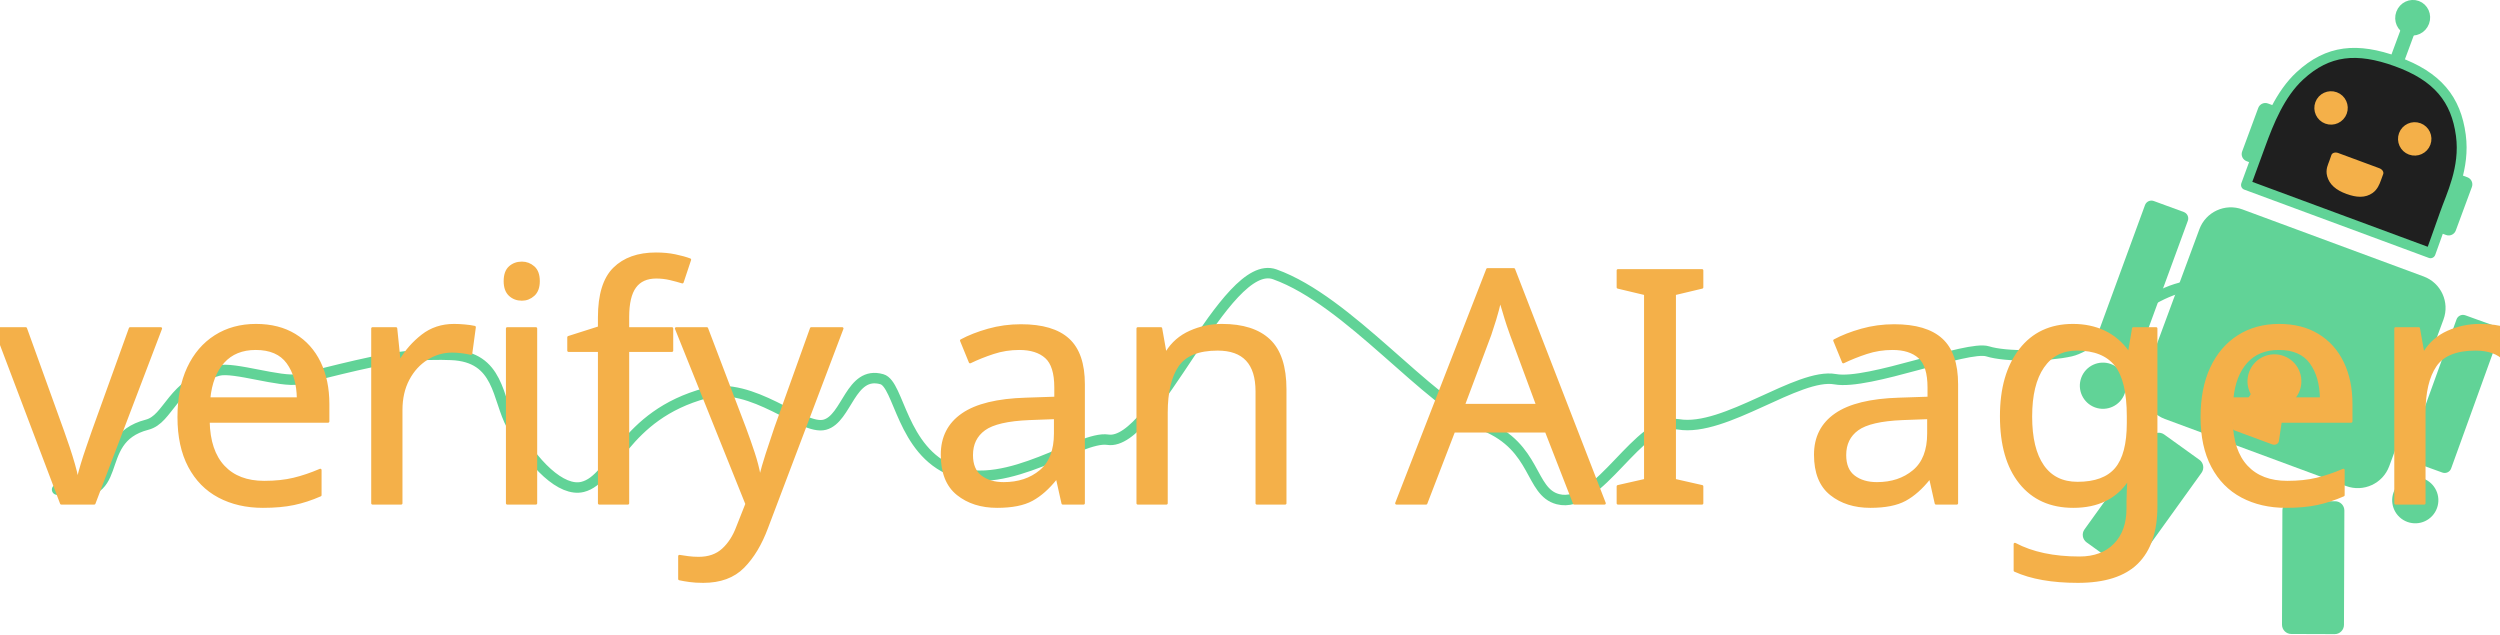
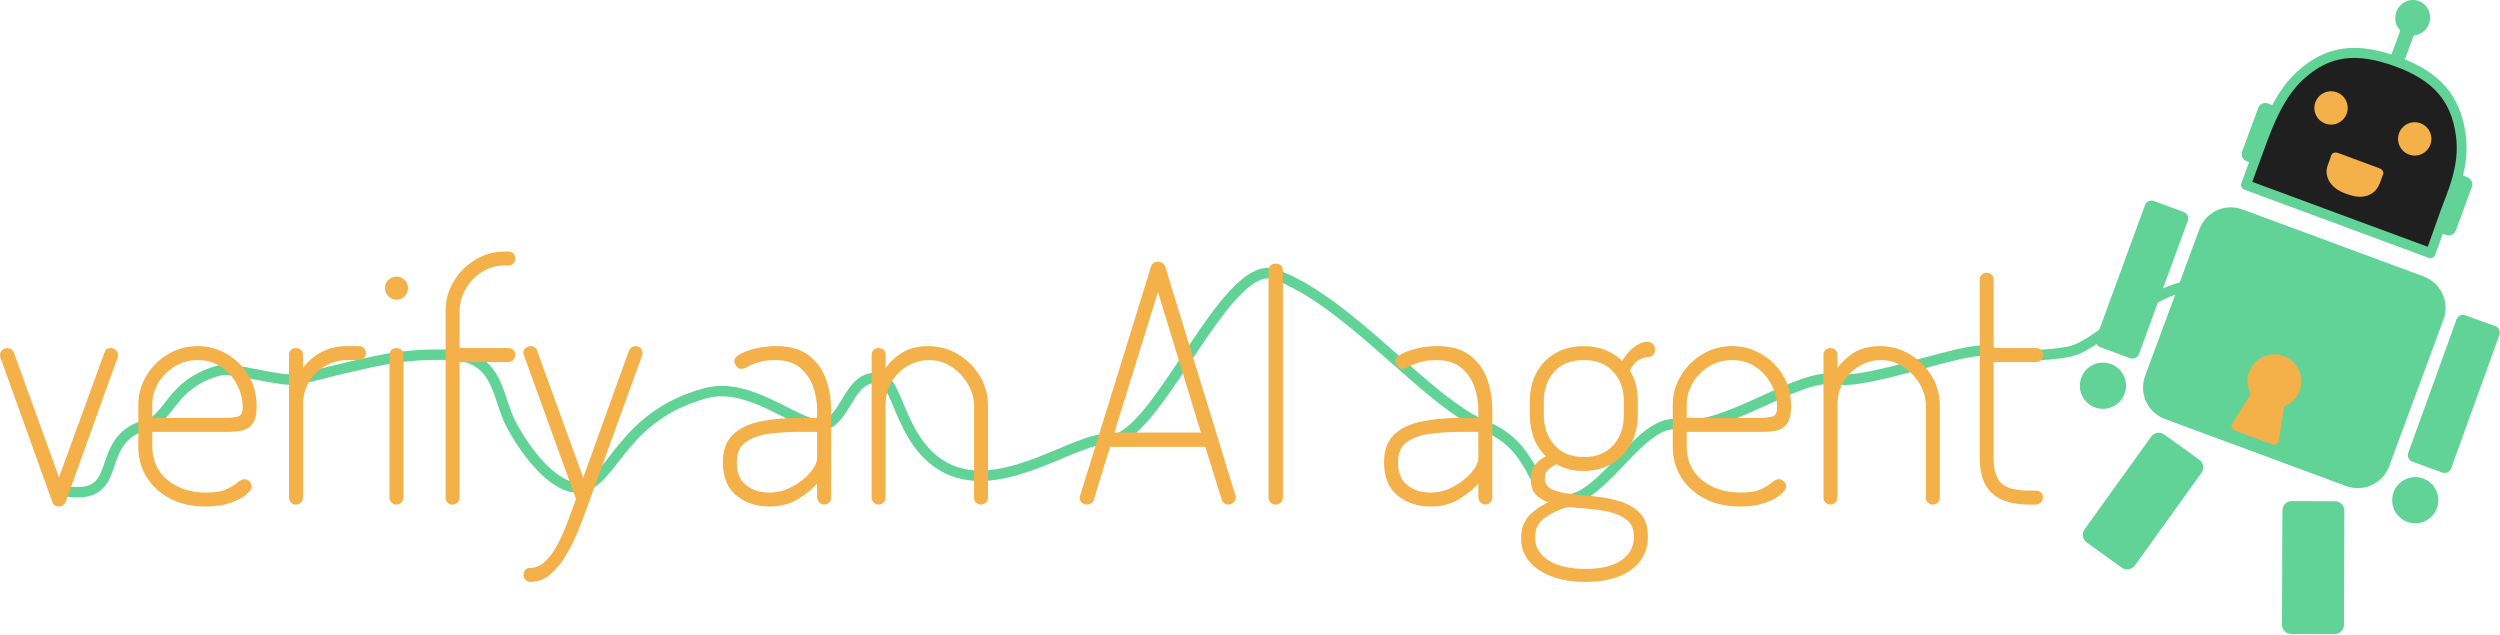
<svg xmlns="http://www.w3.org/2000/svg" width="100%" height="100%" viewBox="0 0 981 249" version="1.1" xml:space="preserve" style="fill-rule:evenodd;clip-rule:evenodd;stroke-linecap:round;stroke-linejoin:round;stroke-miterlimit:1.5;">
  <g transform="matrix(1,0,0,1,-13.24416,-101.3345)">
    <g transform="matrix(1,0,0,1,-269,-137)">
      <path d="M304.648,430.459C333.667,436.982 317.041,410.9 339.936,405C348.629,402.76 349.289,388.977 367.953,383.774C373.86,382.128 392.367,388.54 399.54,387.14C403.555,386.357 426.753,380.071 438.4,378.519C447.313,377.332 454.903,377.43 459.254,377.596C478.429,378.329 477.214,394.711 483.039,405.306C491.455,420.612 502.605,431.45 510.867,429.392C523.16,426.33 526.648,401.368 559.245,392.591C577.498,387.676 597,407.361 605.867,405C614.655,402.66 615.926,383.612 628.299,387.14C635.086,389.076 636.044,415.318 656.128,423.14C677.643,431.52 706.099,409.196 716.946,410.879C735.294,413.725 762.949,338.966 782.469,345.98C811.641,356.46 842.127,396.127 864.779,405.43C885.278,413.848 882.524,431.311 893.544,434.206C909.75,438.463 925.142,402.181 940.879,404.848C959.101,407.935 987.873,384.495 1002.395,387.14C1015.475,389.523 1054.311,373.723 1062.213,376.205C1069.298,378.431 1085.81,378.207 1094.802,376.166C1106.808,373.441 1128.143,347.907 1146.811,350.625C1166.364,353.472 1183.675,384.013 1215.174,354.785" style="fill:none;stroke:rgb(97,211,151);stroke-width:4.1px;" />
    </g>
    <g transform="matrix(0.246865,0.091339,-0.091339,0.246865,838.8541,39.122)">
      <g transform="matrix(0.937198,0,0,0.9407,54.66221,-29.39256)">
        <path d="M712,555.12L712,803.011C712,832.329 688.109,856.131 658.682,856.131L351.318,856.131C321.891,856.131 298,832.329 298,803.011L298,555.12C298,525.802 321.891,502 351.318,502L658.682,502C688.109,502 712,525.802 712,555.12Z" style="fill:rgb(97,211,151);" />
      </g>
      <g transform="matrix(0.21515,0.059311,-0.148669,0.539292,388.0815,505.9149)">
        <path d="M712,526.775L712,831.356C712,845.029 684.174,856.131 649.9,856.131L360.1,856.131C325.826,856.131 298,845.029 298,831.356L298,526.775C298,513.101 325.826,502 360.1,502L649.9,502C684.174,502 712,513.101 712,526.775Z" style="fill:rgb(97,211,151);" />
      </g>
      <g transform="matrix(0.209576,-0.076718,0.192299,0.525318,431.6889,589.0699)">
        <path d="M712,526.775L712,831.356C712,845.029 684.174,856.131 649.9,856.131L360.1,856.131C325.826,856.131 298,845.029 298,831.356L298,526.775C298,513.101 325.826,502 360.1,502L649.9,502C684.174,502 712,513.101 712,526.775Z" style="fill:rgb(97,211,151);" />
      </g>
      <g transform="matrix(1.544785,-0.004662,0.004662,1.544785,-433.6848,486.3594)">
        <circle cx="461.5" cy="179.5" r="17.5" style="fill:rgb(97,211,151);stroke:rgb(97,211,151);stroke-width:9.59px;" />
      </g>
      <g transform="matrix(0.16425,-0.000496,0.001978,0.655415,195.4643,148.1198)">
        <path d="M712,517.563L712,840.568C712,849.157 684.174,856.131 649.9,856.131L360.1,856.131C325.826,856.131 298,849.157 298,840.568L298,517.563C298,508.973 325.826,502 360.1,502L649.9,502C684.174,502 712,508.973 712,517.563Z" style="fill:rgb(97,211,151);" />
      </g>
      <g transform="matrix(0.164247,-0.001228,0.004901,0.6554,688.6316,147.0078)">
        <path d="M712,517.563L712,840.568C712,849.157 684.174,856.131 649.9,856.131L360.1,856.131C325.826,856.131 298,849.157 298,840.568L298,517.563C298,508.973 325.826,502 360.1,502L649.9,502C684.174,502 712,508.973 712,517.563Z" style="fill:rgb(97,211,151);" />
      </g>
      <g transform="matrix(1.544749,-0.011552,0.011552,1.544749,60.99741,488.0502)">
        <circle cx="461.5" cy="179.5" r="17.5" style="fill:rgb(97,211,151);stroke:rgb(97,211,151);stroke-width:9.59px;" />
      </g>
      <g transform="matrix(0.181587,0,0,0.25904,563.8066,151.486)">
        <path d="M712,545.532L712,812.598C712,836.625 684.174,856.131 649.9,856.131L360.1,856.131C325.826,856.131 298,836.625 298,812.598L298,545.532C298,521.506 325.826,502 360.1,502L649.9,502C684.174,502 712,521.506 712,545.532Z" style="fill:rgb(97,211,151);" />
      </g>
      <g transform="matrix(0.181587,0,0,0.25904,299.401,151.486)">
        <path d="M712,545.532L712,812.598C712,836.625 684.174,856.131 649.9,856.131L360.1,856.131C325.826,856.131 298,836.625 298,812.598L298,545.532C298,521.506 325.826,502 360.1,502L649.9,502C684.174,502 712,521.506 712,545.532Z" style="fill:rgb(97,211,151);" />
      </g>
      <g transform="matrix(0.051505,0,0,0.244312,496.7624,-21.60485)">
        <path d="M712,515.092L712,843.039C712,850.265 684.174,856.131 649.9,856.131L360.1,856.131C325.826,856.131 298,850.265 298,843.039L298,515.092C298,507.866 325.826,502 360.1,502L649.9,502C684.174,502 712,507.866 712,515.092Z" style="fill:rgb(97,211,151);" />
      </g>
      <g transform="matrix(1.066152,0,0,1.09336,30.74343,-109.4321)">
        <circle cx="461.5" cy="179.5" r="17.5" style="fill:rgb(97,211,151);stroke:rgb(97,211,151);stroke-width:13.72px;" />
      </g>
      <g transform="matrix(1.066152,0,0,1.09336,-20.47282,-132.3046)">
        <path d="M372,493C372,493 371.946,467 371.795,434.948C371.639,401.743 372.672,360.897 389.743,328.143C414.118,281.374 451.13,264.429 509.538,263.992C570.826,263.534 606.1,284.285 629.802,328C651.314,367.677 646.06,409.614 646.643,436.947C647.034,455.299 647.295,493 647.295,493L372,493Z" style="fill:rgb(31,31,31);stroke:rgb(97,211,151);stroke-width:13.72px;" />
      </g>
      <g transform="matrix(-0.237785,0,0,-0.176653,642.4729,407.7677)">
        <path d="M372,493C372,493 371.946,467 371.795,434.948C371.639,401.743 372.672,360.897 389.743,328.143C414.118,281.374 451.13,264.429 509.538,263.992C570.826,263.534 606.1,284.285 629.802,328C651.314,367.677 646.06,409.614 646.643,436.947C647.034,455.299 647.295,493 647.295,493L372,493Z" style="fill:rgb(244,176,73);stroke:rgb(244,176,73);stroke-width:70.74px;" />
      </g>
      <g transform="matrix(1,0,0,1,-6.206931,75.62631)">
        <circle cx="461.5" cy="179.5" r="17.5" style="fill:rgb(244,176,73);stroke:rgb(244,176,73);stroke-width:14.82px;" />
      </g>
      <g transform="matrix(1,0,0,1,126.7931,75.62631)">
        <circle cx="461.5" cy="179.5" r="17.5" style="fill:rgb(244,176,73);stroke:rgb(244,176,73);stroke-width:14.82px;" />
      </g>
      <g transform="matrix(1.126471,0,0,1,-72.90558,-7)">
        <path d="M550.308,756L498,756L511.077,686L537.231,686L550.308,756Z" style="fill:rgb(244,176,73);stroke:rgb(244,176,73);stroke-width:13.91px;" />
      </g>
      <g transform="matrix(1,0,0,1,42.76921,23.79614)">
        <circle cx="474.769" cy="642.769" r="32.769" style="fill:rgb(244,176,73);stroke:rgb(244,176,73);stroke-width:14.82px;" />
      </g>
    </g>
    <g transform="matrix(1,0,0,1,-59.19441,-212.7112)">
      <g transform="matrix(128,0,0,128,876.1386,511.5428)">
            </g>
-       <text x="70.507px" y="511.543px" style="font-family:'Dosis-ExtraLight', 'Dosis';font-weight:200;font-size:128px;fill:rgb(244,176,73);stroke:rgb(244,176,73);stroke-width:1px;stroke-linecap:butt;stroke-miterlimit:2;">verify an AI agent</text>
+       <path d="M95.59 512.31L95.59 512.31Q94.70 512.31 94.19 511.93Q93.68 511.54 93.42 510.78L93.42 510.78L73.45 455.22Q73.32 454.97 73.13 454.39Q72.94 453.81 72.94 453.43L72.94 453.43Q72.94 452.79 73.26 452.28Q73.58 451.77 74.09 451.45Q74.60 451.13 75.24 451.13L75.24 451.13Q75.88 451.13 76.52 451.51Q77.16 451.89 77.42 452.54L77.42 452.54L95.59 502.84L113.64 453.30Q113.90 452.54 114.22 451.83Q114.54 451.13 115.82 451.13L115.82 451.13Q116.46 451.13 116.97 451.38Q117.48 451.64 117.87 452.15Q118.25 452.66 118.25 453.30L118.25 453.30Q118.25 453.81 118.06 454.39Q117.87 454.97 117.74 455.22L117.74 455.22L97.77 510.78Q97.52 511.42 96.94 511.86Q96.36 512.31 95.59 512.31ZM153.07 512.31L153.07 512.31Q145.52 512.31 139.69 509.37Q133.87 506.42 130.54 501.24Q127.21 496.06 127.21 489.01L127.21 489.01L127.21 473.01Q127.21 466.87 130.35 461.69Q133.48 456.50 138.67 453.43Q143.85 450.36 150.00 450.36L150.00 450.36Q156.01 450.36 161.19 453.37Q166.38 456.38 169.52 461.56Q172.65 466.74 172.65 473.40L172.65 473.40Q172.65 478.01 171.12 480.06Q169.58 482.10 167.21 482.55Q164.84 483.00 162.03 483.00L162.03 483.00L131.69 483.00L131.69 489.01Q131.69 497.72 137.84 502.77Q143.98 507.83 153.32 507.83L153.32 507.83Q158.70 507.83 161.52 506.49Q164.33 505.14 165.80 503.86Q167.28 502.58 168.43 502.58L168.43 502.58Q169.07 502.58 169.58 502.97Q170.09 503.35 170.41 503.86Q170.73 504.38 170.73 504.89L170.73 504.89Q170.73 506.04 168.62 507.83Q166.51 509.62 162.54 510.97Q158.57 512.31 153.07 512.31ZM131.69 473.01L131.69 478.52L160.49 478.52Q165.23 478.52 166.70 477.62Q168.17 476.73 168.17 473.78L168.17 473.78Q168.17 469.18 165.93 464.82Q163.69 460.47 159.59 457.66Q155.50 454.84 150.00 454.84L150.00 454.84Q144.88 454.84 140.72 457.40Q136.56 459.96 134.12 464.06Q131.69 468.15 131.69 473.01L131.69 473.01ZM188.52 511.54L188.52 511.54Q187.63 511.54 186.99 510.84Q186.35 510.13 186.35 509.24L186.35 509.24L186.35 453.30Q186.35 452.28 186.99 451.70Q187.63 451.13 188.52 451.13L188.52 451.13Q189.55 451.13 190.19 451.70Q190.83 452.28 190.83 453.30L190.83 453.30L190.83 460.09Q192.36 457.53 194.80 455.35Q197.23 453.18 200.68 451.77Q204.14 450.36 208.62 450.36L208.62 450.36L213.36 450.36Q214.25 450.36 214.89 451.00Q215.53 451.64 215.53 452.66L215.53 452.66Q215.53 453.56 214.89 454.20Q214.25 454.84 213.36 454.84L213.36 454.84L208.62 454.84Q204.14 454.84 200.04 457.08Q195.95 459.32 193.39 463.42Q190.83 467.51 190.83 473.40L190.83 473.40L190.83 509.24Q190.83 510.13 190.19 510.84Q189.55 511.54 188.52 511.54ZM228.08 431.16L228.08 431.16Q226.41 431.16 225.19 429.94Q223.98 428.73 223.98 427.06L223.98 427.06Q223.98 425.40 225.19 424.25Q226.41 423.10 228.08 423.10L228.08 423.10Q229.74 423.10 230.89 424.25Q232.04 425.40 232.04 427.06L232.04 427.06Q232.04 428.73 230.89 429.94Q229.74 431.16 228.08 431.16ZM227.95 511.54L227.95 511.54Q227.05 511.54 226.41 510.84Q225.77 510.13 225.77 509.24L225.77 509.24L225.77 453.30Q225.77 452.28 226.41 451.70Q227.05 451.13 227.95 451.13L227.95 451.13Q228.97 451.13 229.61 451.70Q230.25 452.28 230.25 453.30L230.25 453.30L230.25 509.24Q230.25 510.13 229.61 510.84Q228.97 511.54 227.95 511.54ZM249.84 511.54L249.84 511.54Q248.94 511.54 248.36 510.90Q247.79 510.26 247.79 509.37L247.79 509.37L247.79 436.02Q247.79 429.88 250.92 424.69Q254.06 419.51 259.24 416.38Q264.43 413.24 270.57 413.24L270.57 413.24L271.85 413.24Q272.88 413.24 273.51 413.88Q274.16 414.52 274.16 415.54L274.16 415.54Q274.16 416.44 273.51 417.08Q272.88 417.72 271.85 417.72L271.85 417.72L270.57 417.72Q265.45 417.72 261.29 420.34Q257.13 422.97 254.76 427.13Q252.40 431.29 252.27 436.02L252.27 436.02L252.27 451.13L271.85 451.13Q272.88 451.13 273.51 451.77Q274.16 452.41 274.16 453.30L274.16 453.30Q274.16 454.20 273.51 454.90Q272.88 455.61 271.85 455.61L271.85 455.61L252.27 455.61L252.27 509.37Q252.27 510.26 251.56 510.90Q250.86 511.54 249.84 511.54ZM280.56 541.88L280.56 541.88Q279.66 541.88 279.02 541.24Q278.38 540.60 278.38 539.70L278.38 539.70Q278.38 538.81 278.83 538.10Q279.27 537.40 280.30 537.40L280.30 537.40Q283.75 537.40 286.51 534.90Q289.26 532.41 291.50 528.25Q293.74 524.09 295.53 519.29Q297.32 514.49 298.99 509.88L298.99 509.88L278.51 453.30Q278.25 452.79 278.25 452.54L278.25 452.54Q278.25 451.89 278.57 451.45Q278.89 451.00 279.47 450.68Q280.04 450.36 280.68 450.36L280.68 450.36Q281.32 450.36 281.96 450.74Q282.60 451.13 282.73 451.77L282.73 451.77L301.29 502.97L319.72 451.77Q319.98 451.13 320.56 450.74Q321.13 450.36 321.77 450.36L321.77 450.36Q322.41 450.36 322.92 450.62Q323.44 450.87 323.75 451.32Q324.07 451.77 324.07 452.54L324.07 452.54Q324.07 453.05 323.95 453.30L323.95 453.30L303.47 509.88Q301.80 514.62 299.63 520.18Q297.45 525.75 294.70 530.68Q291.95 535.61 288.43 538.74Q284.91 541.88 280.56 541.88ZM374.38 512.31L374.38 512.31Q366.96 512.31 361.77 508.15Q356.59 503.99 356.59 495.42L356.59 495.42Q356.59 488.63 360.36 484.98Q364.14 481.33 370.86 479.93Q377.58 478.52 386.41 478.52L386.41 478.52L393.58 478.52L393.58 474.94Q393.58 470.07 391.92 465.46Q390.25 460.86 386.54 457.85Q382.83 454.84 376.68 454.84L376.68 454.84Q372.72 454.84 370.03 455.67Q367.34 456.50 365.74 457.40Q364.14 458.30 363.37 458.30L363.37 458.30Q362.35 458.30 361.71 457.34Q361.07 456.38 361.07 455.74L361.07 455.74Q361.07 454.45 363.44 453.24Q365.80 452.02 369.45 451.19Q373.10 450.36 376.94 450.36L376.94 450.36Q384.88 450.36 389.48 453.88Q394.09 457.40 396.08 462.97Q398.06 468.54 398.06 474.94L398.06 474.94L398.06 509.24Q398.06 510.13 397.48 510.84Q396.91 511.54 395.88 511.54L395.88 511.54Q394.99 511.54 394.28 510.84Q393.58 510.13 393.58 509.24L393.58 509.24L393.58 502.58Q390.38 506.30 385.58 509.30Q380.78 512.31 374.38 512.31ZM374.25 507.83L374.25 507.83Q379.12 507.83 383.53 505.46Q387.95 503.10 390.76 499.77Q393.58 496.44 393.58 493.75L393.58 493.75L393.58 483.00L386.54 483.00Q380.01 483.00 374.19 483.77Q368.36 484.54 364.72 487.16Q361.07 489.78 361.07 495.42L361.07 495.42Q361.07 501.81 364.91 504.82Q368.75 507.83 374.25 507.83ZM417.13 511.54L417.13 511.54Q416.24 511.54 415.60 510.84Q414.96 510.13 414.96 509.24L414.96 509.24L414.96 453.30Q414.96 452.28 415.60 451.70Q416.24 451.13 417.13 451.13L417.13 451.13Q418.16 451.13 418.80 451.70Q419.44 452.28 419.44 453.30L419.44 453.30L419.44 460.09Q421.61 456.38 425.90 453.37Q430.19 450.36 436.59 450.36L436.59 450.36Q442.86 450.36 448.11 453.50Q453.36 456.63 456.49 461.81Q459.63 467.00 459.63 473.40L459.63 473.40L459.63 509.24Q459.63 510.39 458.92 510.97Q458.22 511.54 457.32 511.54L457.32 511.54Q456.56 511.54 455.85 510.97Q455.15 510.39 455.15 509.24L455.15 509.24L455.15 473.40Q455.15 468.66 452.65 464.44Q450.16 460.22 446.06 457.53Q441.96 454.84 436.97 454.84L436.97 454.84Q432.62 454.84 428.59 457.08Q424.56 459.32 422.00 463.42Q419.44 467.51 419.44 473.40L419.44 473.40L419.44 509.24Q419.44 510.13 418.80 510.84Q418.16 511.54 417.13 511.54ZM498.92 511.54L498.92 511.54Q498.41 511.54 497.84 511.29Q497.26 511.03 496.94 510.58Q496.62 510.13 496.62 509.50L496.62 509.50Q496.62 508.98 496.75 508.73L496.75 508.73L524.52 419.00Q524.78 417.98 525.42 417.59Q526.06 417.21 526.83 417.21L526.83 417.21Q527.60 417.21 528.30 417.65Q529.00 418.10 529.26 419.00L529.26 419.00L556.78 508.73Q556.91 508.98 556.91 509.37L556.91 509.37Q556.91 509.88 556.52 510.39Q556.14 510.90 555.56 511.22Q554.99 511.54 554.35 511.54L554.35 511.54Q553.71 511.54 553.13 511.16Q552.56 510.78 552.30 509.88L552.30 509.88L545.77 488.89L507.63 488.89L501.23 509.88Q500.97 510.78 500.33 511.16Q499.69 511.54 498.92 511.54ZM526.83 426.94L509.04 484.28L544.36 484.28L526.83 426.94ZM573.04 511.54L573.04 511.54Q572.14 511.54 571.44 510.97Q570.73 510.39 570.73 509.24L570.73 509.24L570.73 420.15Q570.73 419.00 571.44 418.49Q572.14 417.98 573.04 417.98L573.04 417.98Q573.93 417.98 574.64 418.49Q575.34 419.00 575.34 420.15L575.34 420.15L575.34 509.24Q575.34 510.39 574.64 510.97Q573.93 511.54 573.04 511.54ZM633.84 512.31L633.84 512.31Q626.41 512.31 621.23 508.15Q616.04 503.99 616.04 495.42L616.04 495.42Q616.04 488.63 619.82 484.98Q623.60 481.33 630.32 479.93Q637.04 478.52 645.87 478.52L645.87 478.52L653.04 478.52L653.04 474.94Q653.04 470.07 651.37 465.46Q649.71 460.86 646.00 457.85Q642.28 454.84 636.14 454.84L636.14 454.84Q632.17 454.84 629.48 455.67Q626.80 456.50 625.20 457.40Q623.60 458.30 622.83 458.30L622.83 458.30Q621.80 458.30 621.16 457.34Q620.52 456.38 620.52 455.74L620.52 455.74Q620.52 454.45 622.89 453.24Q625.26 452.02 628.91 451.19Q632.56 450.36 636.40 450.36L636.40 450.36Q644.33 450.36 648.94 453.88Q653.55 457.40 655.53 462.97Q657.52 468.54 657.52 474.94L657.52 474.94L657.52 509.24Q657.52 510.13 656.94 510.84Q656.36 511.54 655.34 511.54L655.34 511.54Q654.44 511.54 653.74 510.84Q653.04 510.13 653.04 509.24L653.04 509.24L653.04 502.58Q649.84 506.30 645.04 509.30Q640.24 512.31 633.84 512.31ZM633.71 507.83L633.71 507.83Q638.57 507.83 642.99 505.46Q647.40 503.10 650.22 499.77Q653.04 496.44 653.04 493.75L653.04 493.75L653.04 483.00L646.00 483.00Q639.47 483.00 633.64 483.77Q627.82 484.54 624.17 487.16Q620.52 489.78 620.52 495.42L620.52 495.42Q620.52 501.81 624.36 504.82Q628.20 507.83 633.71 507.83ZM694.64 541.88L694.64 541.88Q687.21 541.88 681.64 539.83Q676.08 537.78 672.94 534.07Q669.80 530.36 669.80 525.37L669.80 525.37Q669.80 519.48 673.45 516.09Q677.10 512.70 681.45 511.16L681.45 511.16Q678.00 510.13 675.82 508.15Q673.64 506.17 673.64 502.07L673.64 502.07Q673.64 498.49 675.37 496.50Q677.10 494.52 679.92 493.24L679.92 493.24Q676.72 490.42 674.99 486.26Q673.26 482.10 673.26 477.11L673.26 477.11L673.26 471.35Q673.26 465.21 675.82 460.47Q678.38 455.74 683.05 453.05Q687.72 450.36 693.87 450.36L693.87 450.36Q698.60 450.36 702.44 451.96Q706.28 453.56 709.10 456.50L709.10 456.50Q710.89 453.18 713.58 450.94Q716.27 448.69 718.70 448.69L718.70 448.69Q720.11 448.69 720.75 449.46Q721.39 450.23 721.39 451.25L721.39 451.25Q721.39 452.41 720.68 453.05Q719.98 453.69 719.08 453.69L719.08 453.69Q717.42 453.69 715.31 454.84Q713.20 455.99 711.40 459.57L711.40 459.57Q713.07 461.88 713.84 464.95Q714.60 468.02 714.60 471.35L714.60 471.35L714.60 477.11Q714.60 483.13 711.98 487.99Q709.36 492.86 704.62 495.61Q699.88 498.36 693.74 498.36L693.74 498.36Q687.85 498.36 683.24 495.67L683.24 495.67Q681.32 496.57 679.72 497.91Q678.12 499.25 678.12 501.81L678.12 501.81Q678.12 505.01 681.07 506.42Q684.01 507.83 688.62 508.34Q693.23 508.86 698.35 509.37Q703.47 509.88 708.08 511.29Q712.68 512.70 715.63 515.77Q718.57 518.84 718.57 524.60L718.57 524.60Q718.57 530.10 715.63 533.94Q712.68 537.78 707.37 539.83Q702.06 541.88 694.64 541.88ZM694.64 537.78L694.64 537.78Q704.11 537.78 709.10 534.20Q714.09 530.62 714.09 524.73L714.09 524.73Q714.09 520.12 711.21 517.75Q708.33 515.38 703.98 514.42Q699.63 513.46 695.21 513.14Q690.80 512.82 687.72 512.44L687.72 512.44Q682.60 513.85 678.44 516.73Q674.28 519.61 674.28 524.98L674.28 524.98Q674.28 530.62 679.60 534.20Q684.91 537.78 694.64 537.78ZM694.00 493.88L694.00 493.88Q701.55 493.88 705.84 489.08Q710.12 484.28 710.12 477.11L710.12 477.11L710.12 471.35Q710.12 464.31 705.84 459.57Q701.55 454.84 693.87 454.84L693.87 454.84Q686.19 454.84 681.96 459.57Q677.74 464.31 677.74 471.35L677.74 471.35L677.74 476.98Q677.74 484.15 682.03 489.01Q686.32 493.88 694.00 493.88ZM755.18 512.31L755.18 512.31Q747.63 512.31 741.80 509.37Q735.98 506.42 732.65 501.24Q729.32 496.06 729.32 489.01L729.32 489.01L729.32 473.01Q729.32 466.87 732.46 461.69Q735.60 456.50 740.78 453.43Q745.96 450.36 752.11 450.36L752.11 450.36Q758.12 450.36 763.31 453.37Q768.49 456.38 771.63 461.56Q774.76 466.74 774.76 473.40L774.76 473.40Q774.76 478.01 773.23 480.06Q771.69 482.10 769.32 482.55Q766.96 483.00 764.14 483.00L764.14 483.00L733.80 483.00L733.80 489.01Q733.80 497.72 739.95 502.77Q746.09 507.83 755.44 507.83L755.44 507.83Q760.81 507.83 763.63 506.49Q766.44 505.14 767.92 503.86Q769.39 502.58 770.54 502.58L770.54 502.58Q771.18 502.58 771.69 502.97Q772.20 503.35 772.52 503.86Q772.84 504.38 772.84 504.89L772.84 504.89Q772.84 506.04 770.73 507.83Q768.62 509.62 764.65 510.97Q760.68 512.31 755.18 512.31ZM733.80 473.01L733.80 478.52L762.60 478.52Q767.34 478.52 768.81 477.62Q770.28 476.73 770.28 473.78L770.28 473.78Q770.28 469.18 768.04 464.82Q765.80 460.47 761.71 457.66Q757.61 454.84 752.11 454.84L752.11 454.84Q746.99 454.84 742.83 457.40Q738.67 459.96 736.24 464.06Q733.80 468.15 733.80 473.01L733.80 473.01ZM790.64 511.54L790.64 511.54Q789.74 511.54 789.10 510.84Q788.46 510.13 788.46 509.24L788.46 509.24L788.46 453.30Q788.46 452.28 789.10 451.70Q789.74 451.13 790.64 451.13L790.64 451.13Q791.66 451.13 792.30 451.70Q792.94 452.28 792.94 453.30L792.94 453.30L792.94 460.09Q795.12 456.38 799.40 453.37Q803.69 450.36 810.09 450.36L810.09 450.36Q816.36 450.36 821.61 453.50Q826.86 456.63 830.00 461.81Q833.13 467.00 833.13 473.40L833.13 473.40L833.13 509.24Q833.13 510.39 832.43 510.97Q831.72 511.54 830.83 511.54L830.83 511.54Q830.06 511.54 829.36 510.97Q828.65 510.39 828.65 509.24L828.65 509.24L828.65 473.40Q828.65 468.66 826.16 464.44Q823.66 460.22 819.56 457.53Q815.47 454.84 810.48 454.84L810.48 454.84Q806.12 454.84 802.09 457.08Q798.06 459.32 795.50 463.42Q792.94 467.51 792.94 473.40L792.94 473.40L792.94 509.24Q792.94 510.13 792.30 510.84Q791.66 511.54 790.64 511.54ZM871.40 511.54L868.46 511.54Q859.37 511.54 854.57 507.32Q849.77 503.10 849.77 493.75L849.77 493.75L849.77 423.74Q849.77 422.71 850.48 422.13Q851.18 421.56 851.95 421.56L851.95 421.56Q852.84 421.56 853.55 422.13Q854.25 422.71 854.25 423.74L854.25 423.74L854.25 451.13L871.53 451.13Q872.43 451.13 873.07 451.77Q873.71 452.41 873.71 453.43L873.71 453.43Q873.71 454.33 873.07 454.97Q872.43 455.61 871.53 455.61L871.53 455.61L854.25 455.61L854.25 493.75Q854.25 501.05 857.45 504.06Q860.65 507.06 868.46 507.06L868.46 507.06L871.40 507.06Q872.30 507.06 872.94 507.64Q873.58 508.22 873.58 509.24L873.58 509.24Q873.58 510.13 872.94 510.84Q872.30 511.54 871.40 511.54L871.40 511.54Z" style="fill:rgb(244,176,73);stroke:rgb(244,176,73);stroke-width:1px;stroke-linecap:butt;stroke-miterlimit:2;" />
    </g>
  </g>
</svg>
